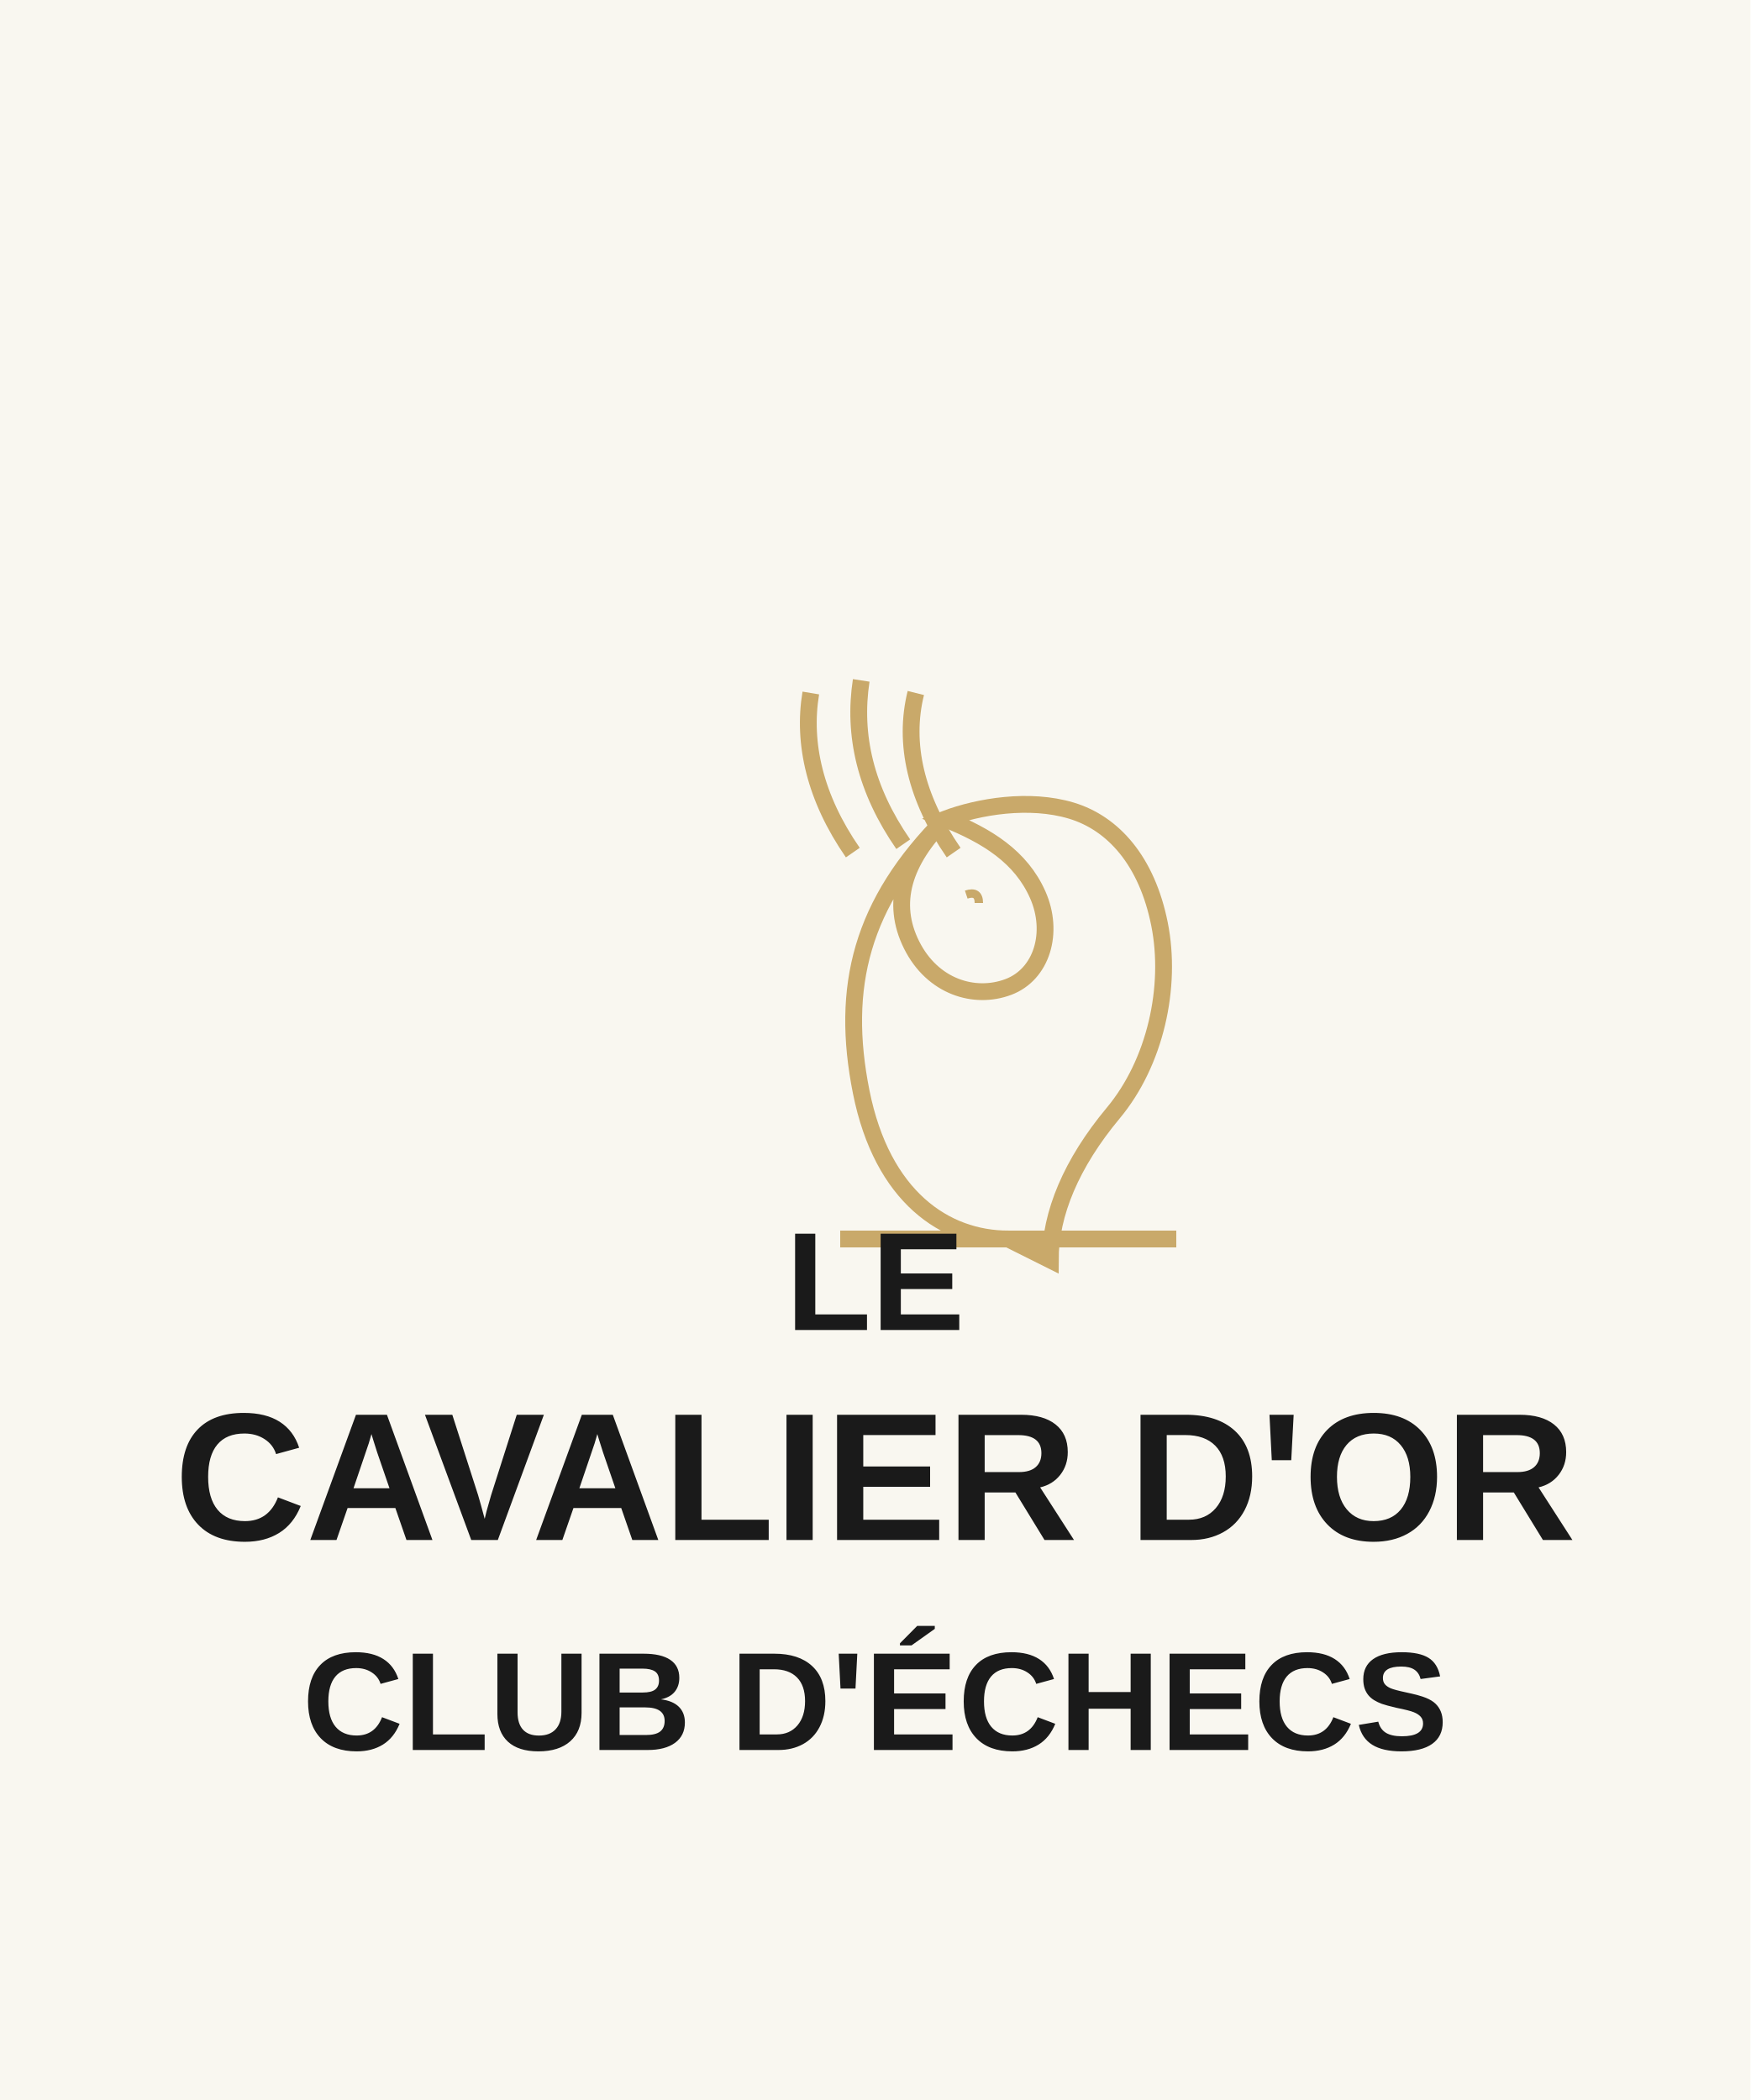
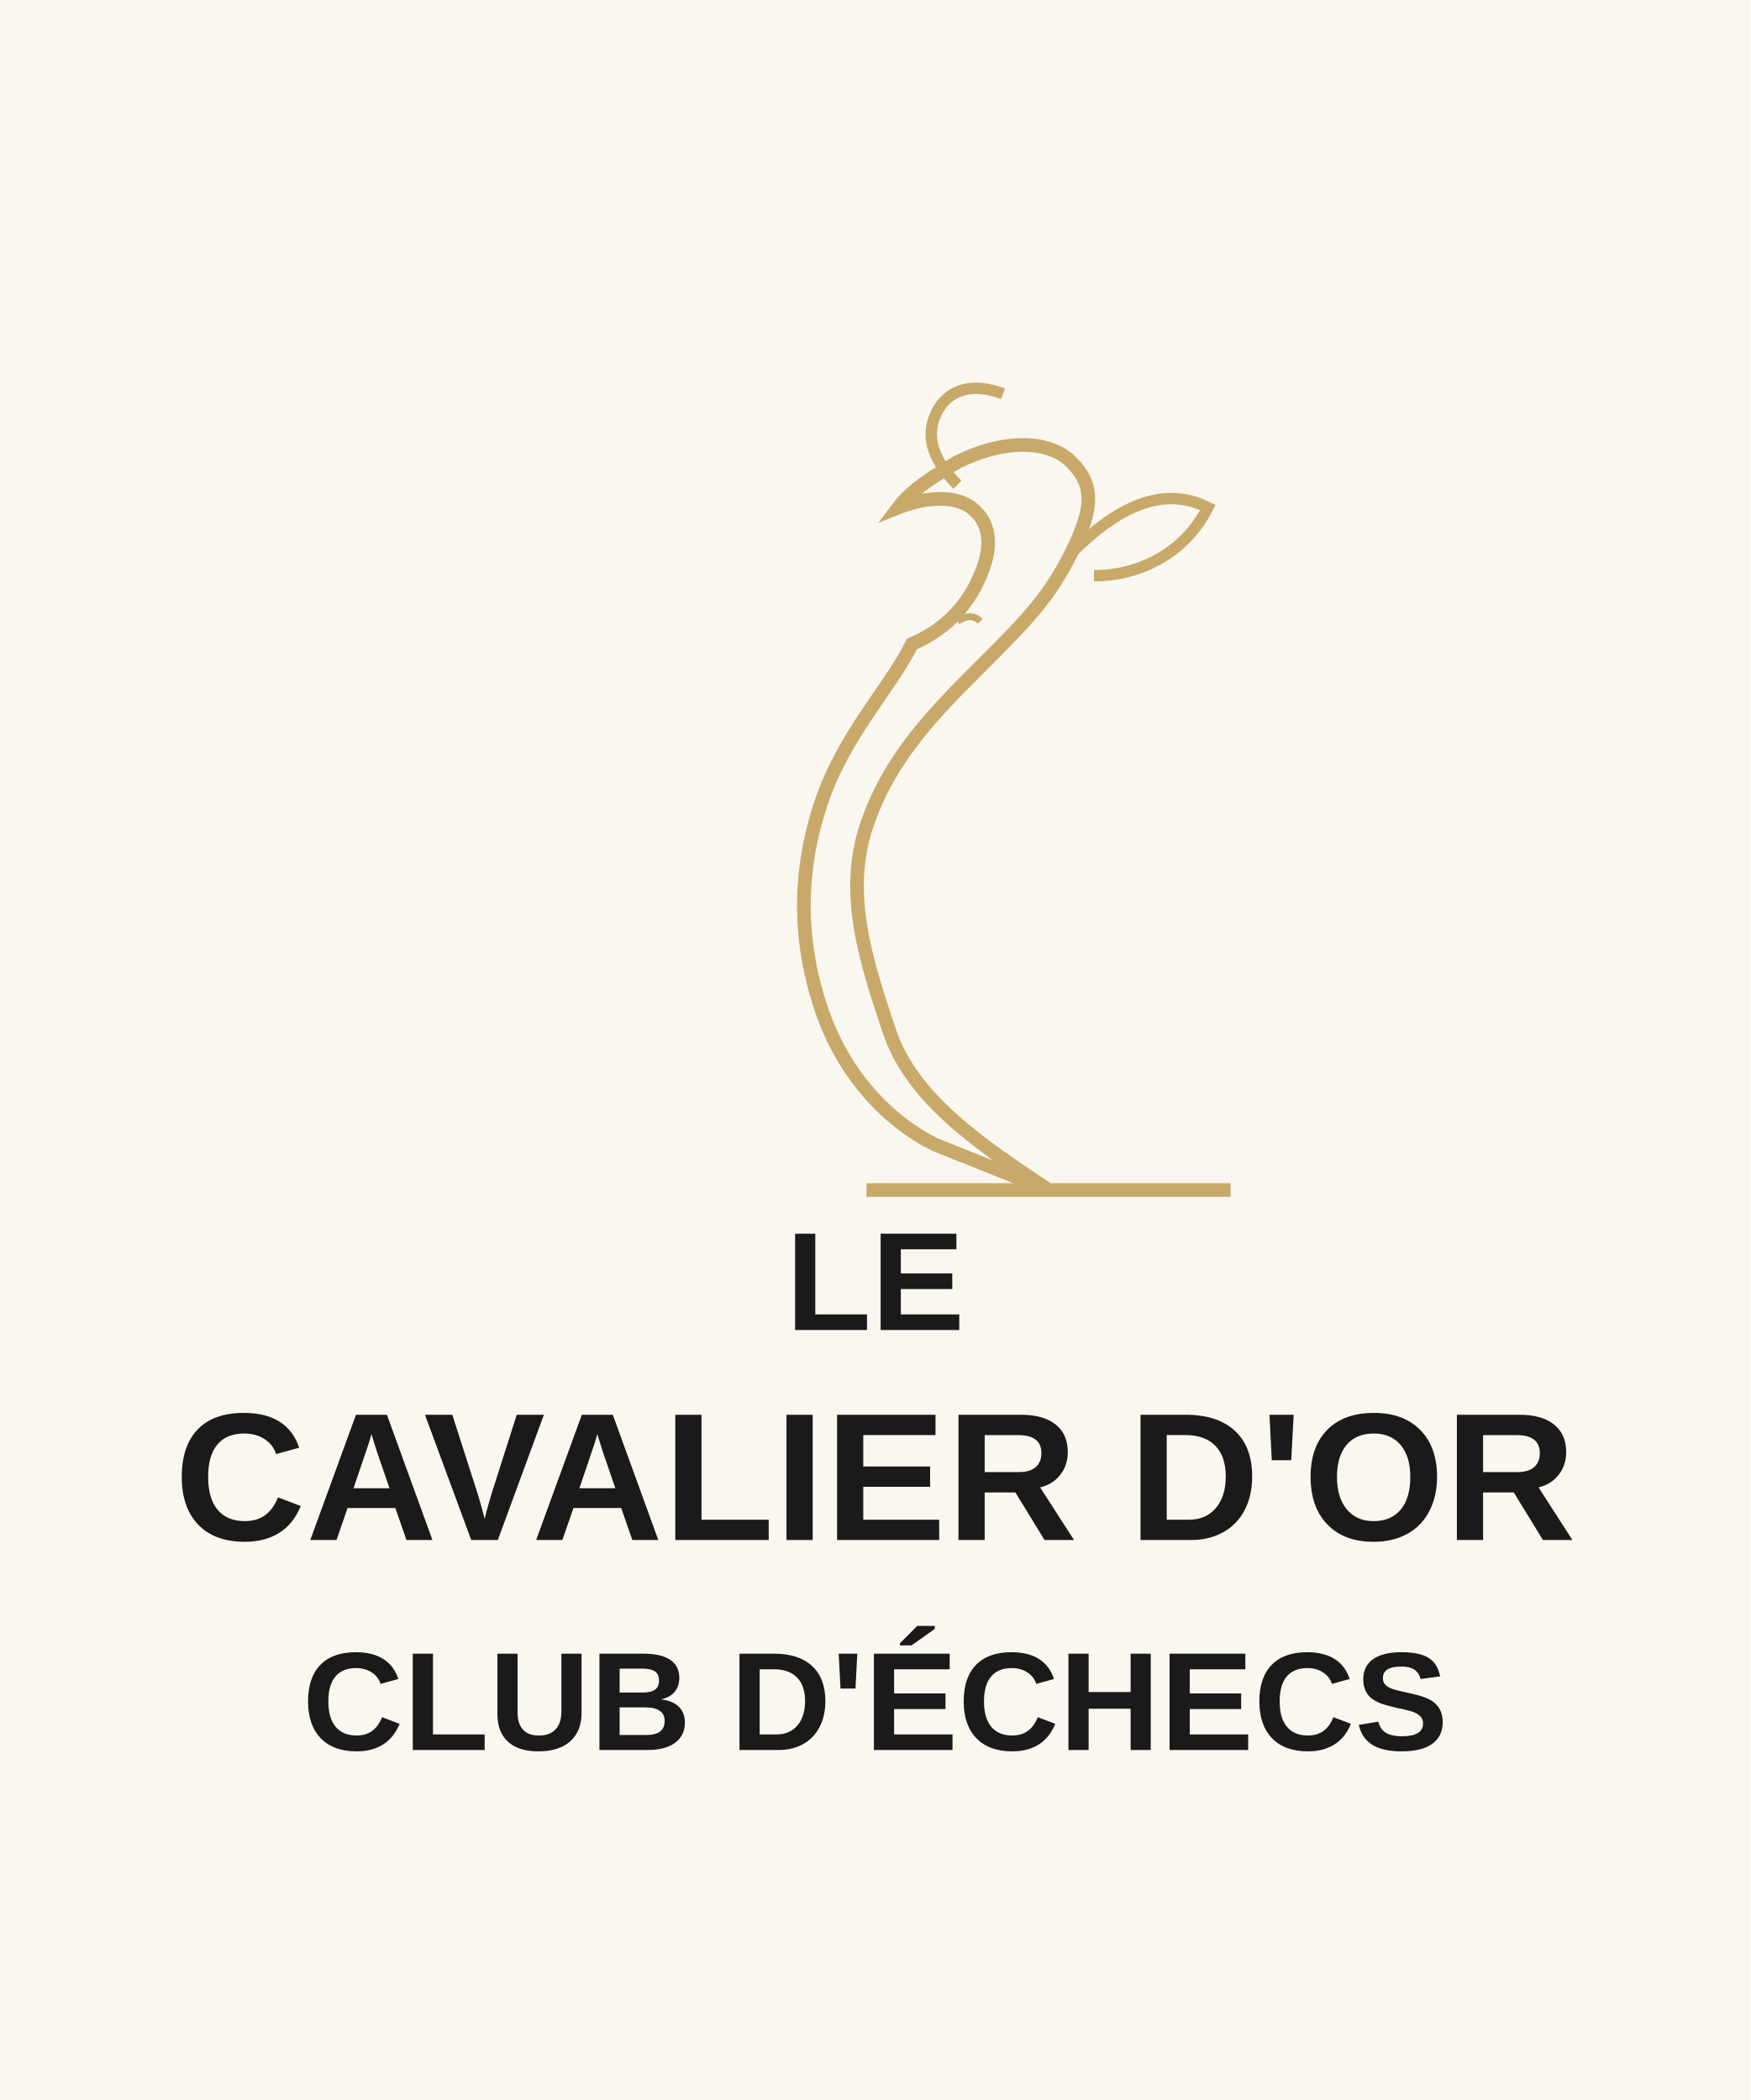
<svg xmlns="http://www.w3.org/2000/svg" width="500" height="600" viewBox="0 0 500 600" fill="none">
  <rect width="500" height="600" fill="#F9F7F0" />
-   <g transform="translate(150, 150) scale(1.2)">
-     <path d="M115 170             C100 170, 85 160, 80 135            C75 110, 80 90, 100 70            C90 80, 87 90, 92 100            C97 110, 107 113, 115 110            C123 107, 126 97, 122 88            C118 79, 110 74, 100 70            C108 67, 120 65, 130 68            C140 71, 148 80, 151 95            C154 110, 150 128, 140 140            C130 152, 125 164, 125 175            L115 170Z" stroke="#C9A96A" stroke-width="4" fill="none" />
-     <path d="M102 78               C93 65, 90 52, 93 40" stroke="#C9A96A" stroke-width="4" fill="none" />
-     <path d="M90 76              C81 63, 78 50, 80 37" stroke="#C9A96A" stroke-width="4" fill="none" />
-     <path d="M78 78              C69 65, 66 52, 68 40" stroke="#C9A96A" stroke-width="4" fill="none" />
-     <line x1="75" y1="170" x2="155" y2="170" stroke="#C9A96A" stroke-width="4" />
-     <path d="M108 90 Q108 87, 105 88" stroke="#C9A96A" stroke-width="2" fill="none" />
+   <g transform="translate(150, 80) scale(1.3)">
+     <path d="M115 200            C100 190, 85 180, 80 165            C75 150, 70 135, 75 120            C80 105, 90 95, 100 85            C110 75, 115 70, 120 60            C125 50, 125 45, 120 40            C115 35, 105 35, 95 40            C90 43, 85 46, 82 50                        C87 48, 94 47, 98 50            C102 53, 103 58, 100 65            C97 72, 92 77, 85 80                        C80 90, 70 100, 65 115            C60 130, 60 145, 65 160            C70 175, 80 185, 90 190            L115 200Z" stroke="#C9A96A" stroke-width="3" fill="none" />
+     <path d="M95 45              C90 40, 88 35, 90 30              C92 25, 97 22, 105 25" stroke="#C9A96A" stroke-width="2.5" fill="none" />
+     <path d="M120 60              C130 50, 140 45, 150 50              C145 60, 135 65, 125 65" stroke="#C9A96A" stroke-width="2.5" fill="none" />
+     <line x1="75" y1="200" x2="155" y2="200" stroke="#C9A96A" stroke-width="3" />
+     <path d="M95 75 Q98 73, 100 75" stroke="#C9A96A" stroke-width="1.5" fill="none" />
  </g>
  <text x="250" y="380" fill="#1A1A1A" font-family="Arial, sans-serif" font-size="40" font-weight="600" text-anchor="middle">LE</text>
  <text x="250" y="440" fill="#1A1A1A" font-family="Arial, sans-serif" font-size="52" font-weight="bold" text-anchor="middle">CAVALIER D'OR</text>
  <text x="250" y="500" fill="#1A1A1A" font-family="Arial, sans-serif" font-size="40" font-weight="600" text-anchor="middle">CLUB D'ÉCHECS</text>
</svg>
